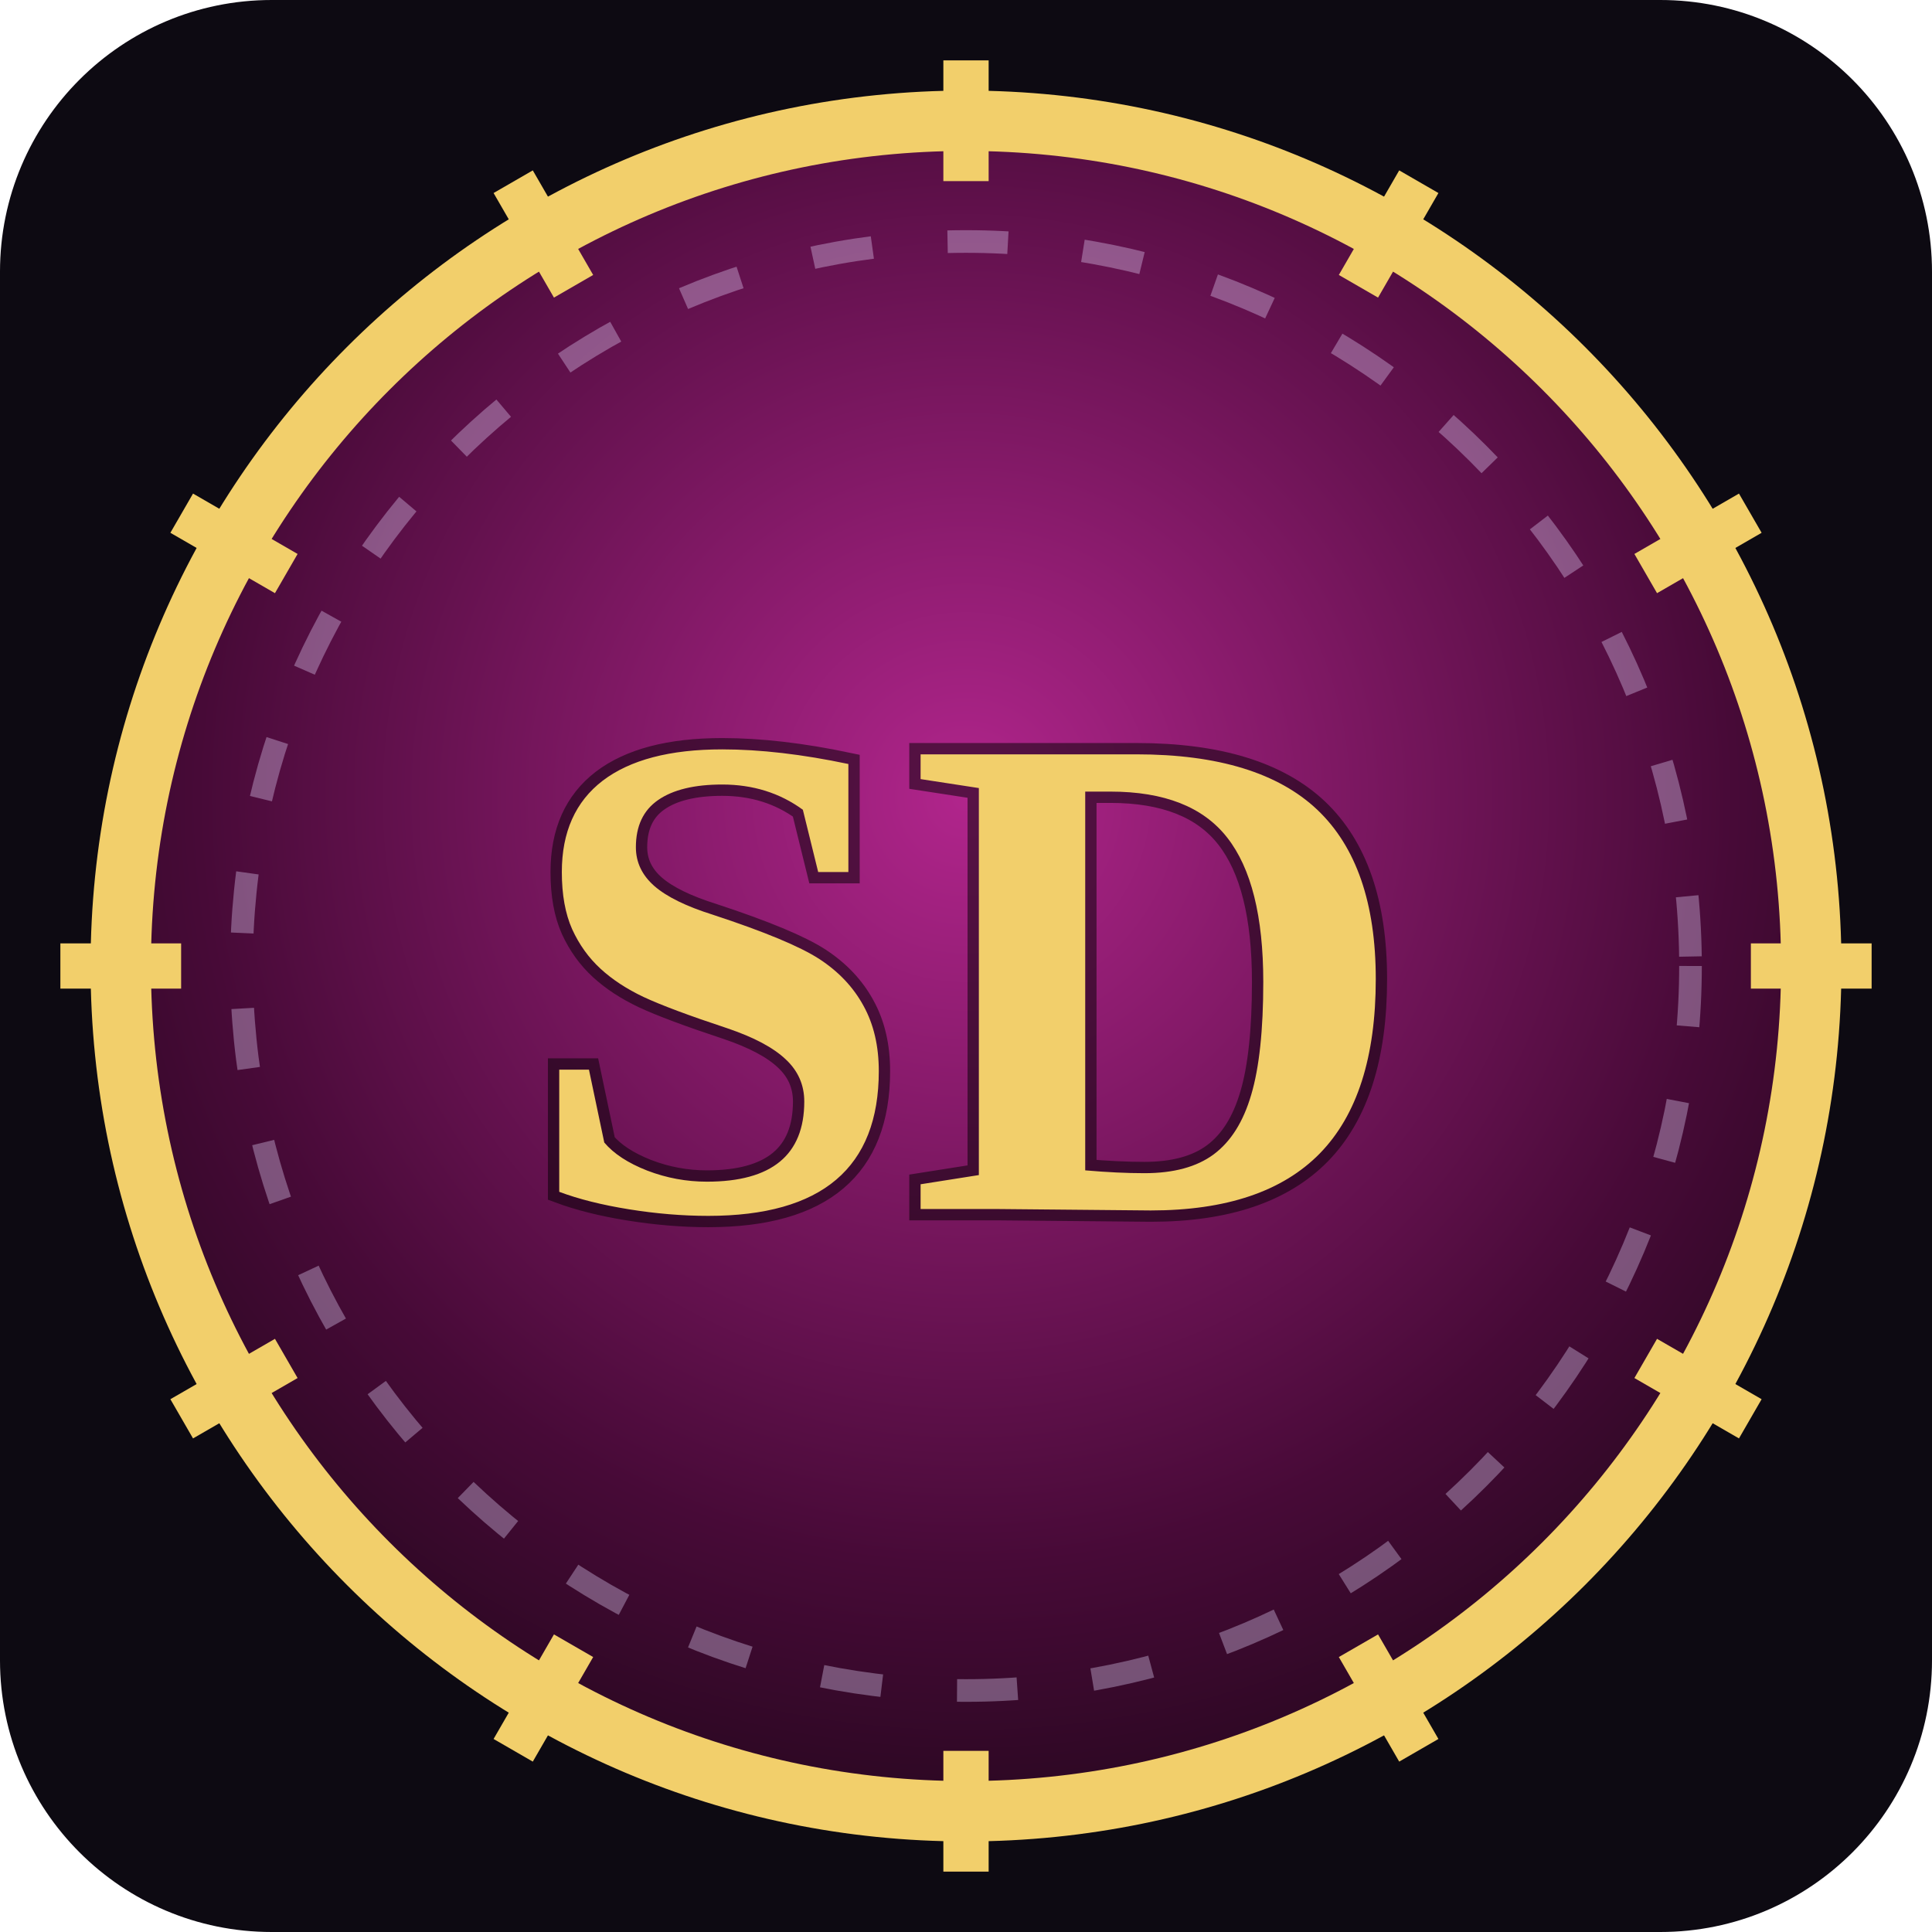
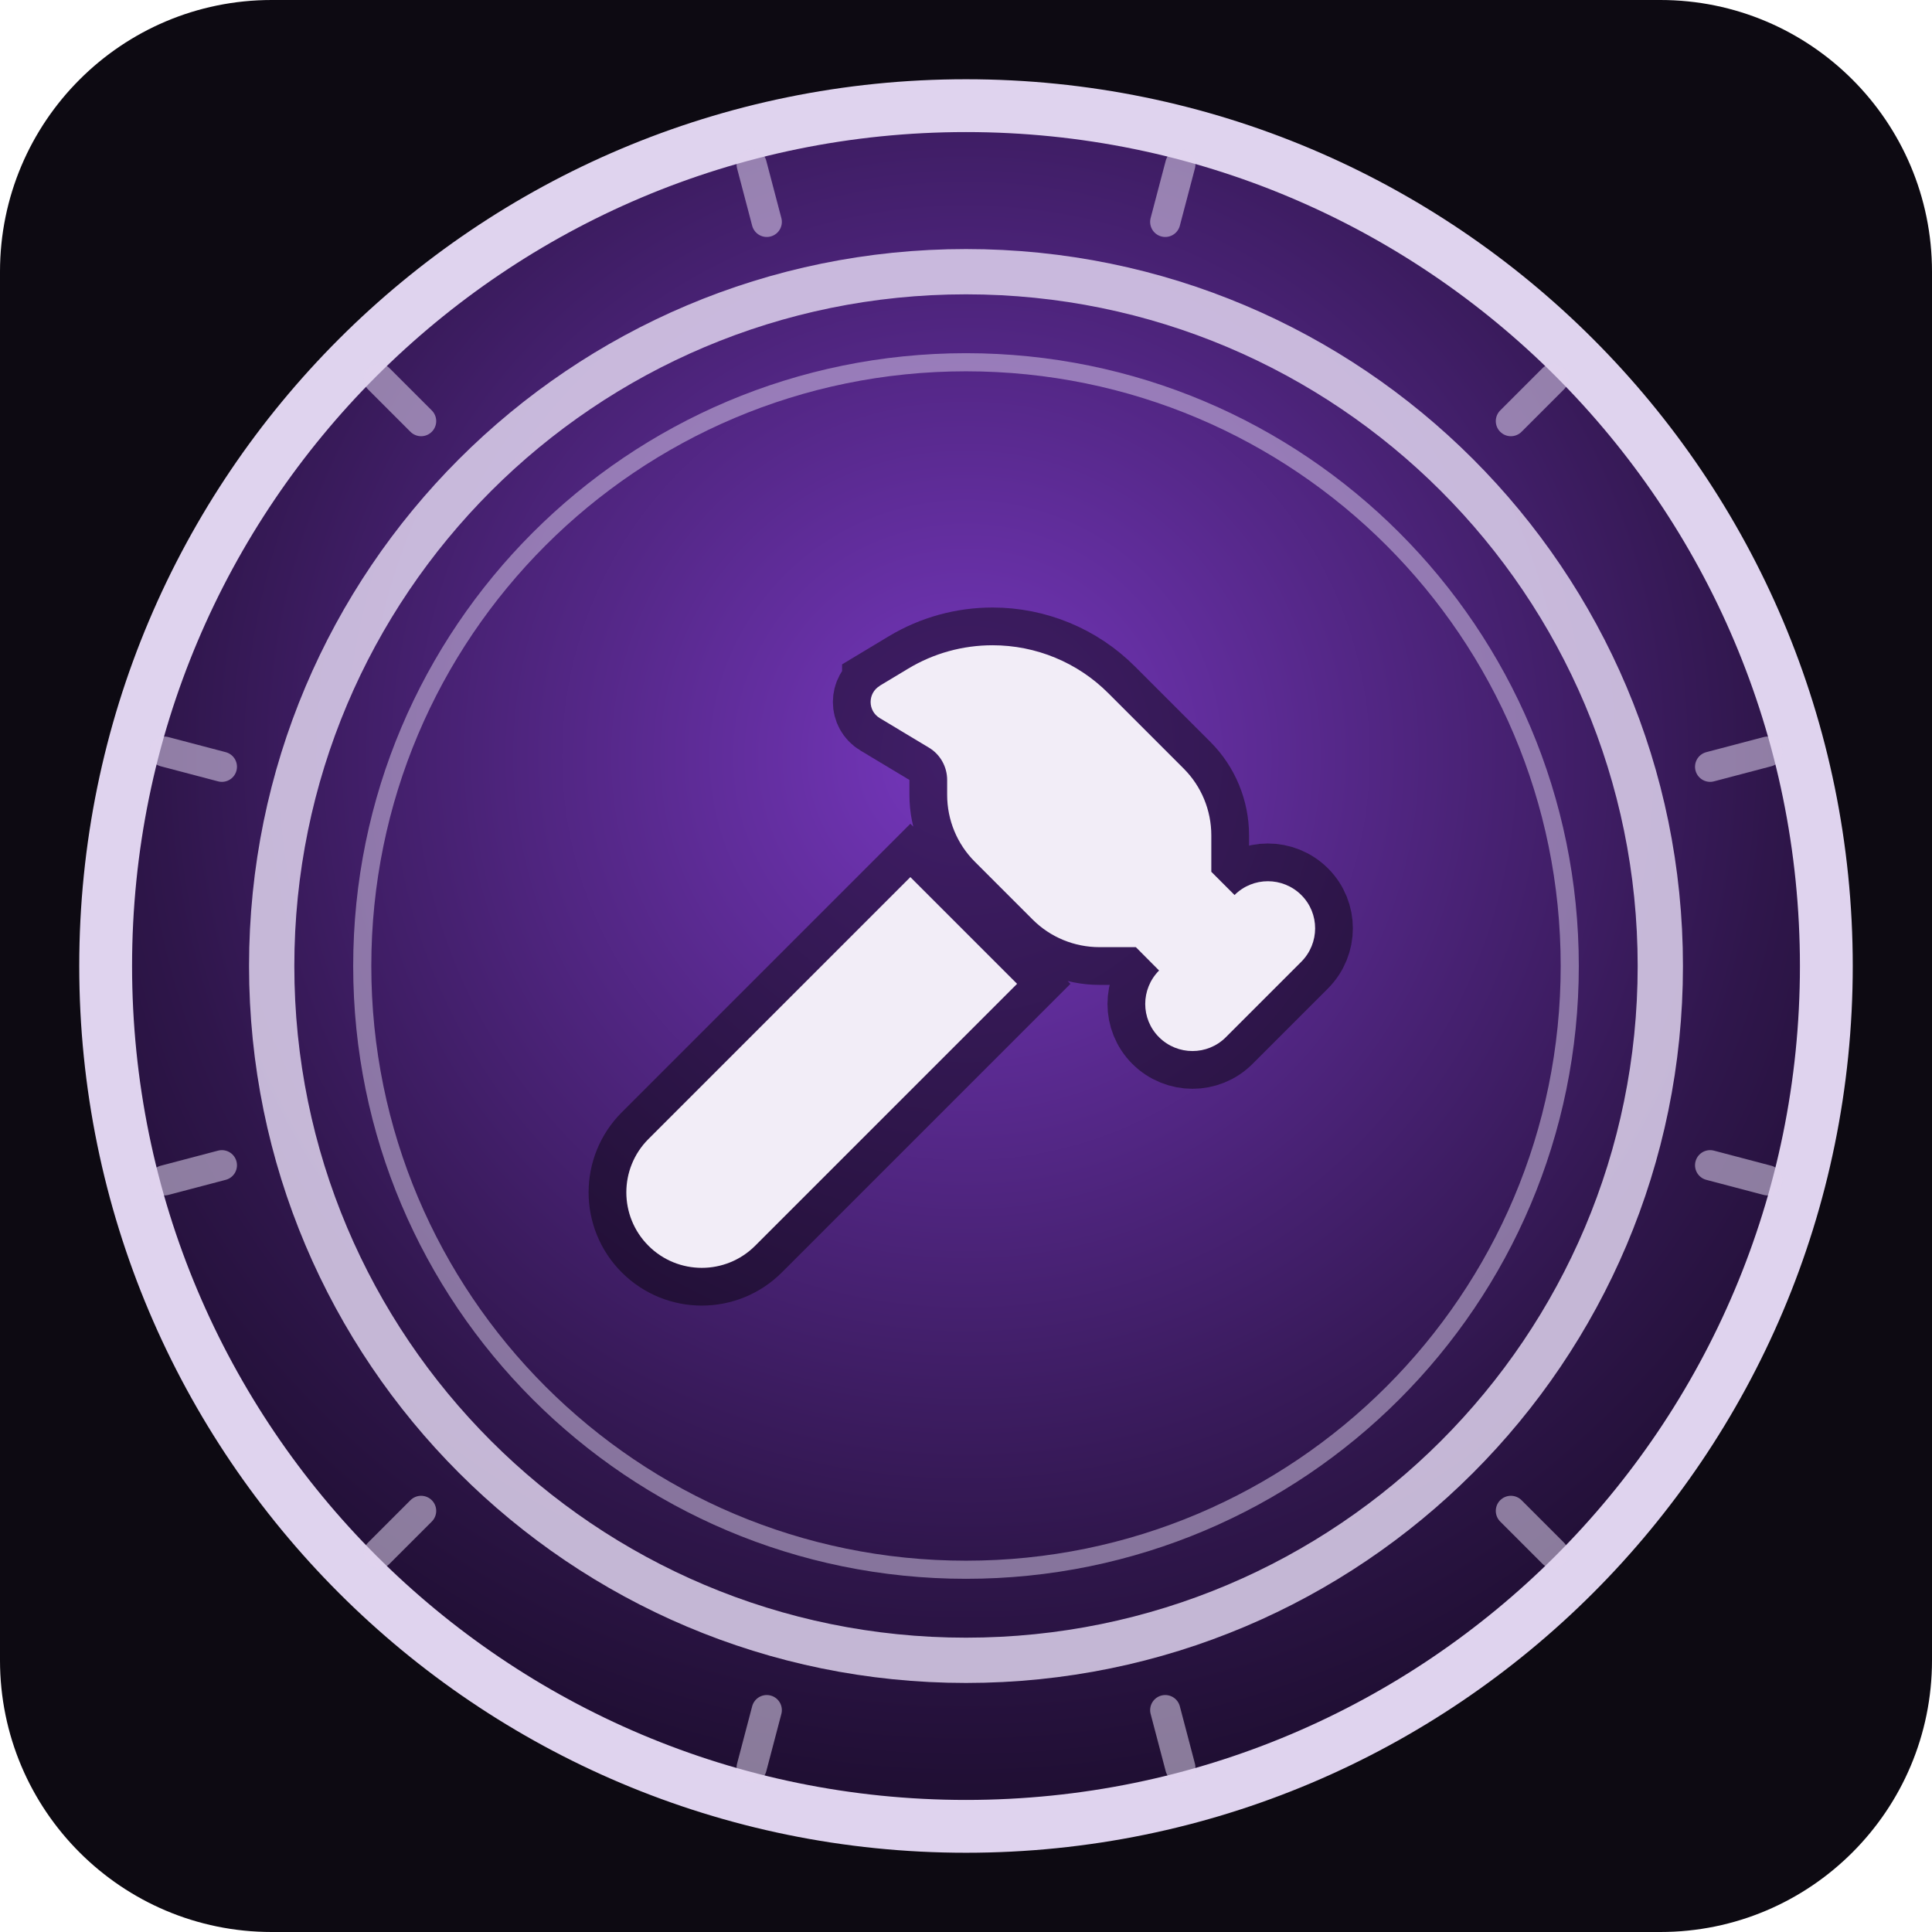
- <svg xmlns="http://www.w3.org/2000/svg" viewBox="0 0 128 128">
+ <svg xmlns="http://www.w3.org/2000/svg" viewBox="0 0 128 128" role="img" aria-label="straw doll technique domain">
  <defs>
-     <radialGradient id="g" cx="50%" cy="40%" r="65%">
-       <stop offset="0%" stop-color="hsl(316,65%,42%)" />
-       <stop offset="70%" stop-color="hsl(316,75%,16%)" />
-       <stop offset="100%" stop-color="hsl(316,65%,8%)" />
+     <radialGradient id="g" cx="50%" cy="38%" r="68%">
+       <stop offset="0%" stop-color="hsl(268,55%,48%)" />
+       <stop offset="68%" stop-color="hsl(268,55%,19%)" />
+       <stop offset="100%" stop-color="hsl(268,55%,9%)" />
    </radialGradient>
  </defs>
  <rect width="128" height="128" rx="18" fill="#0d0a12" />
-   <circle cx="64" cy="64" r="56" fill="url(#g)" />
-   <circle cx="64" cy="64" r="56" fill="none" stroke="#f2cf6b" stroke-width="4" />
-   <circle cx="64" cy="64" r="48" fill="none" stroke="#e8d9ff" stroke-opacity=".35" stroke-width="1.5" stroke-dasharray="4 5" />
-   <line x1="64" y1="4" x2="64" y2="12" stroke="#f2cf6b" stroke-width="3" transform="rotate(0 64 64)" />
-   <line x1="64" y1="4" x2="64" y2="12" stroke="#f2cf6b" stroke-width="3" transform="rotate(30 64 64)" />
-   <line x1="64" y1="4" x2="64" y2="12" stroke="#f2cf6b" stroke-width="3" transform="rotate(60 64 64)" />
-   <line x1="64" y1="4" x2="64" y2="12" stroke="#f2cf6b" stroke-width="3" transform="rotate(90 64 64)" />
-   <line x1="64" y1="4" x2="64" y2="12" stroke="#f2cf6b" stroke-width="3" transform="rotate(120 64 64)" />
-   <line x1="64" y1="4" x2="64" y2="12" stroke="#f2cf6b" stroke-width="3" transform="rotate(150 64 64)" />
-   <line x1="64" y1="4" x2="64" y2="12" stroke="#f2cf6b" stroke-width="3" transform="rotate(180 64 64)" />
-   <line x1="64" y1="4" x2="64" y2="12" stroke="#f2cf6b" stroke-width="3" transform="rotate(210 64 64)" />
-   <line x1="64" y1="4" x2="64" y2="12" stroke="#f2cf6b" stroke-width="3" transform="rotate(240 64 64)" />
-   <line x1="64" y1="4" x2="64" y2="12" stroke="#f2cf6b" stroke-width="3" transform="rotate(270 64 64)" />
-   <line x1="64" y1="4" x2="64" y2="12" stroke="#f2cf6b" stroke-width="3" transform="rotate(300 64 64)" />
-   <line x1="64" y1="4" x2="64" y2="12" stroke="#f2cf6b" stroke-width="3" transform="rotate(330 64 64)" />
-   <text x="64" y="64" dy=".35em" text-anchor="middle" font-family="Georgia, 'Times New Roman', serif" font-weight="bold" font-size="46" fill="#f2cf6b" stroke="#000" stroke-opacity=".5" stroke-width="1.5" paint-order="stroke">SD</text>
+   <circle cx="64" cy="64" r="57" fill="url(#g)" />
+   <circle cx="64" cy="64" r="57" fill="none" stroke="hsl(268,45%,88%)" stroke-width="3.5" />
+   <g stroke="hsl(268,45%,88%)" stroke-opacity=".55" stroke-width="2" stroke-linecap="round">
+     <line x1="113.3" y1="77.2" x2="117.1" y2="78.2" />
+     <line x1="100.1" y1="100.1" x2="102.9" y2="102.9" />
+     <line x1="77.2" y1="113.3" x2="78.2" y2="117.1" />
+     <line x1="50.8" y1="113.3" x2="49.8" y2="117.1" />
+     <line x1="27.9" y1="100.1" x2="25.1" y2="102.9" />
+     <line x1="14.7" y1="77.2" x2="10.9" y2="78.2" />
+     <line x1="14.7" y1="50.8" x2="10.9" y2="49.8" />
+     <line x1="27.9" y1="27.9" x2="25.1" y2="25.1" />
+     <line x1="50.8" y1="14.7" x2="49.8" y2="10.9" />
+     <line x1="77.2" y1="14.7" x2="78.2" y2="10.9" />
+     <line x1="100.1" y1="27.9" x2="102.9" y2="25.1" />
+     <line x1="113.3" y1="50.8" x2="117.1" y2="49.8" />
+   </g>
+   <circle cx="64" cy="64" r="46" fill="none" stroke="hsl(268,45%,88%)" stroke-opacity=".85" stroke-width="3" />
+   <circle cx="64" cy="64" r="40" fill="none" stroke="hsl(268,45%,88%)" stroke-opacity=".5" stroke-width="1.2" />
+   <g transform="translate(39.00 44.00) scale(0.07813)" fill="hsl(268,40%,95%)" stroke="#000" stroke-opacity=".45" stroke-width="64.0" paint-order="stroke">
+     <path d="M246.9 18.3L271 3.8c21.6-13 46.3-19.8 71.5-19.8 36.8 0 72.2 14.6 98.2 40.7l63.9 63.9c15 15 23.4 35.4 23.4 56.6l0 30.9 19.7 19.7 0 0c15.6-15.6 40.9-15.6 56.6 0s15.6 40.9 0 56.6l-64 64c-15.6 15.6-40.9 15.6-56.6 0s-15.6-40.9 0-56.6L464 240 433.1 240c-21.2 0-41.6-8.4-56.6-23.4l-49.1-49.1c-15-15-23.4-35.4-23.4-56.6l0-12.7c0-11.2-5.9-21.7-15.5-27.4l-41.6-25c-10.4-6.2-10.4-21.2 0-27.4zM50.7 402.7l222.1-222.1 90.5 90.5-222.1 222.1c-25 25-65.5 25-90.5 0s-25-65.5 0-90.5z" />
+   </g>
</svg>
